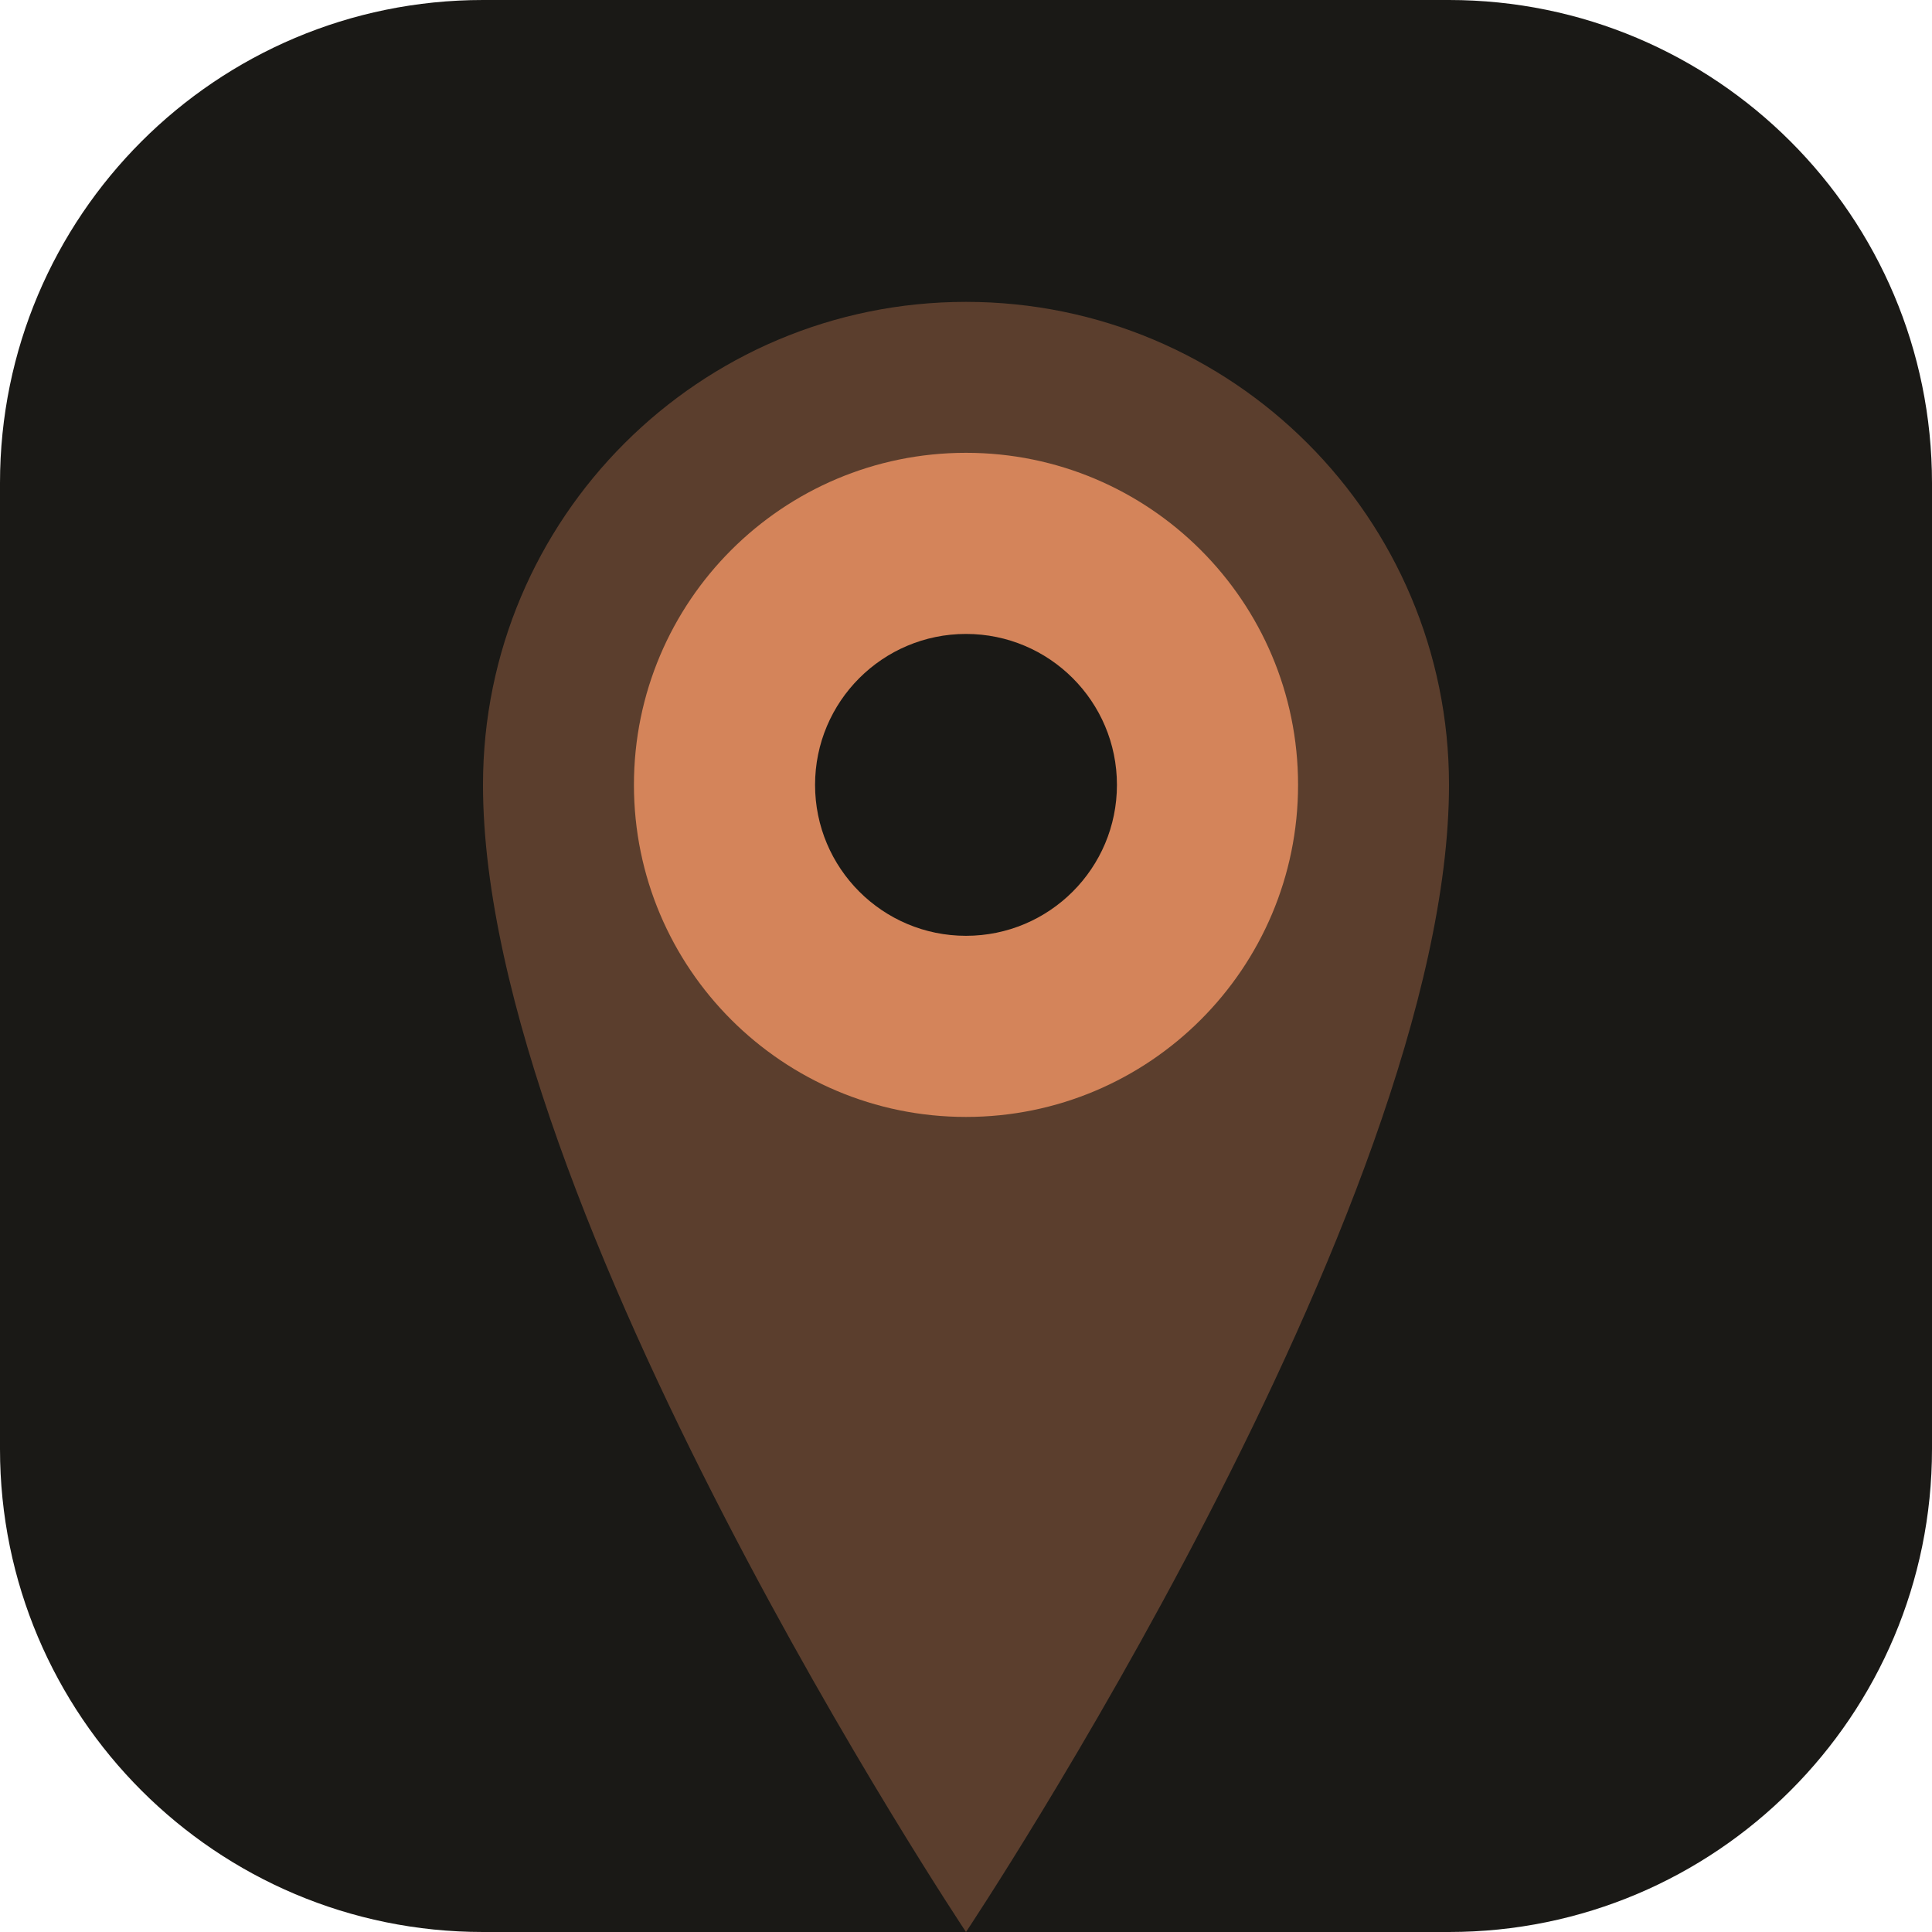
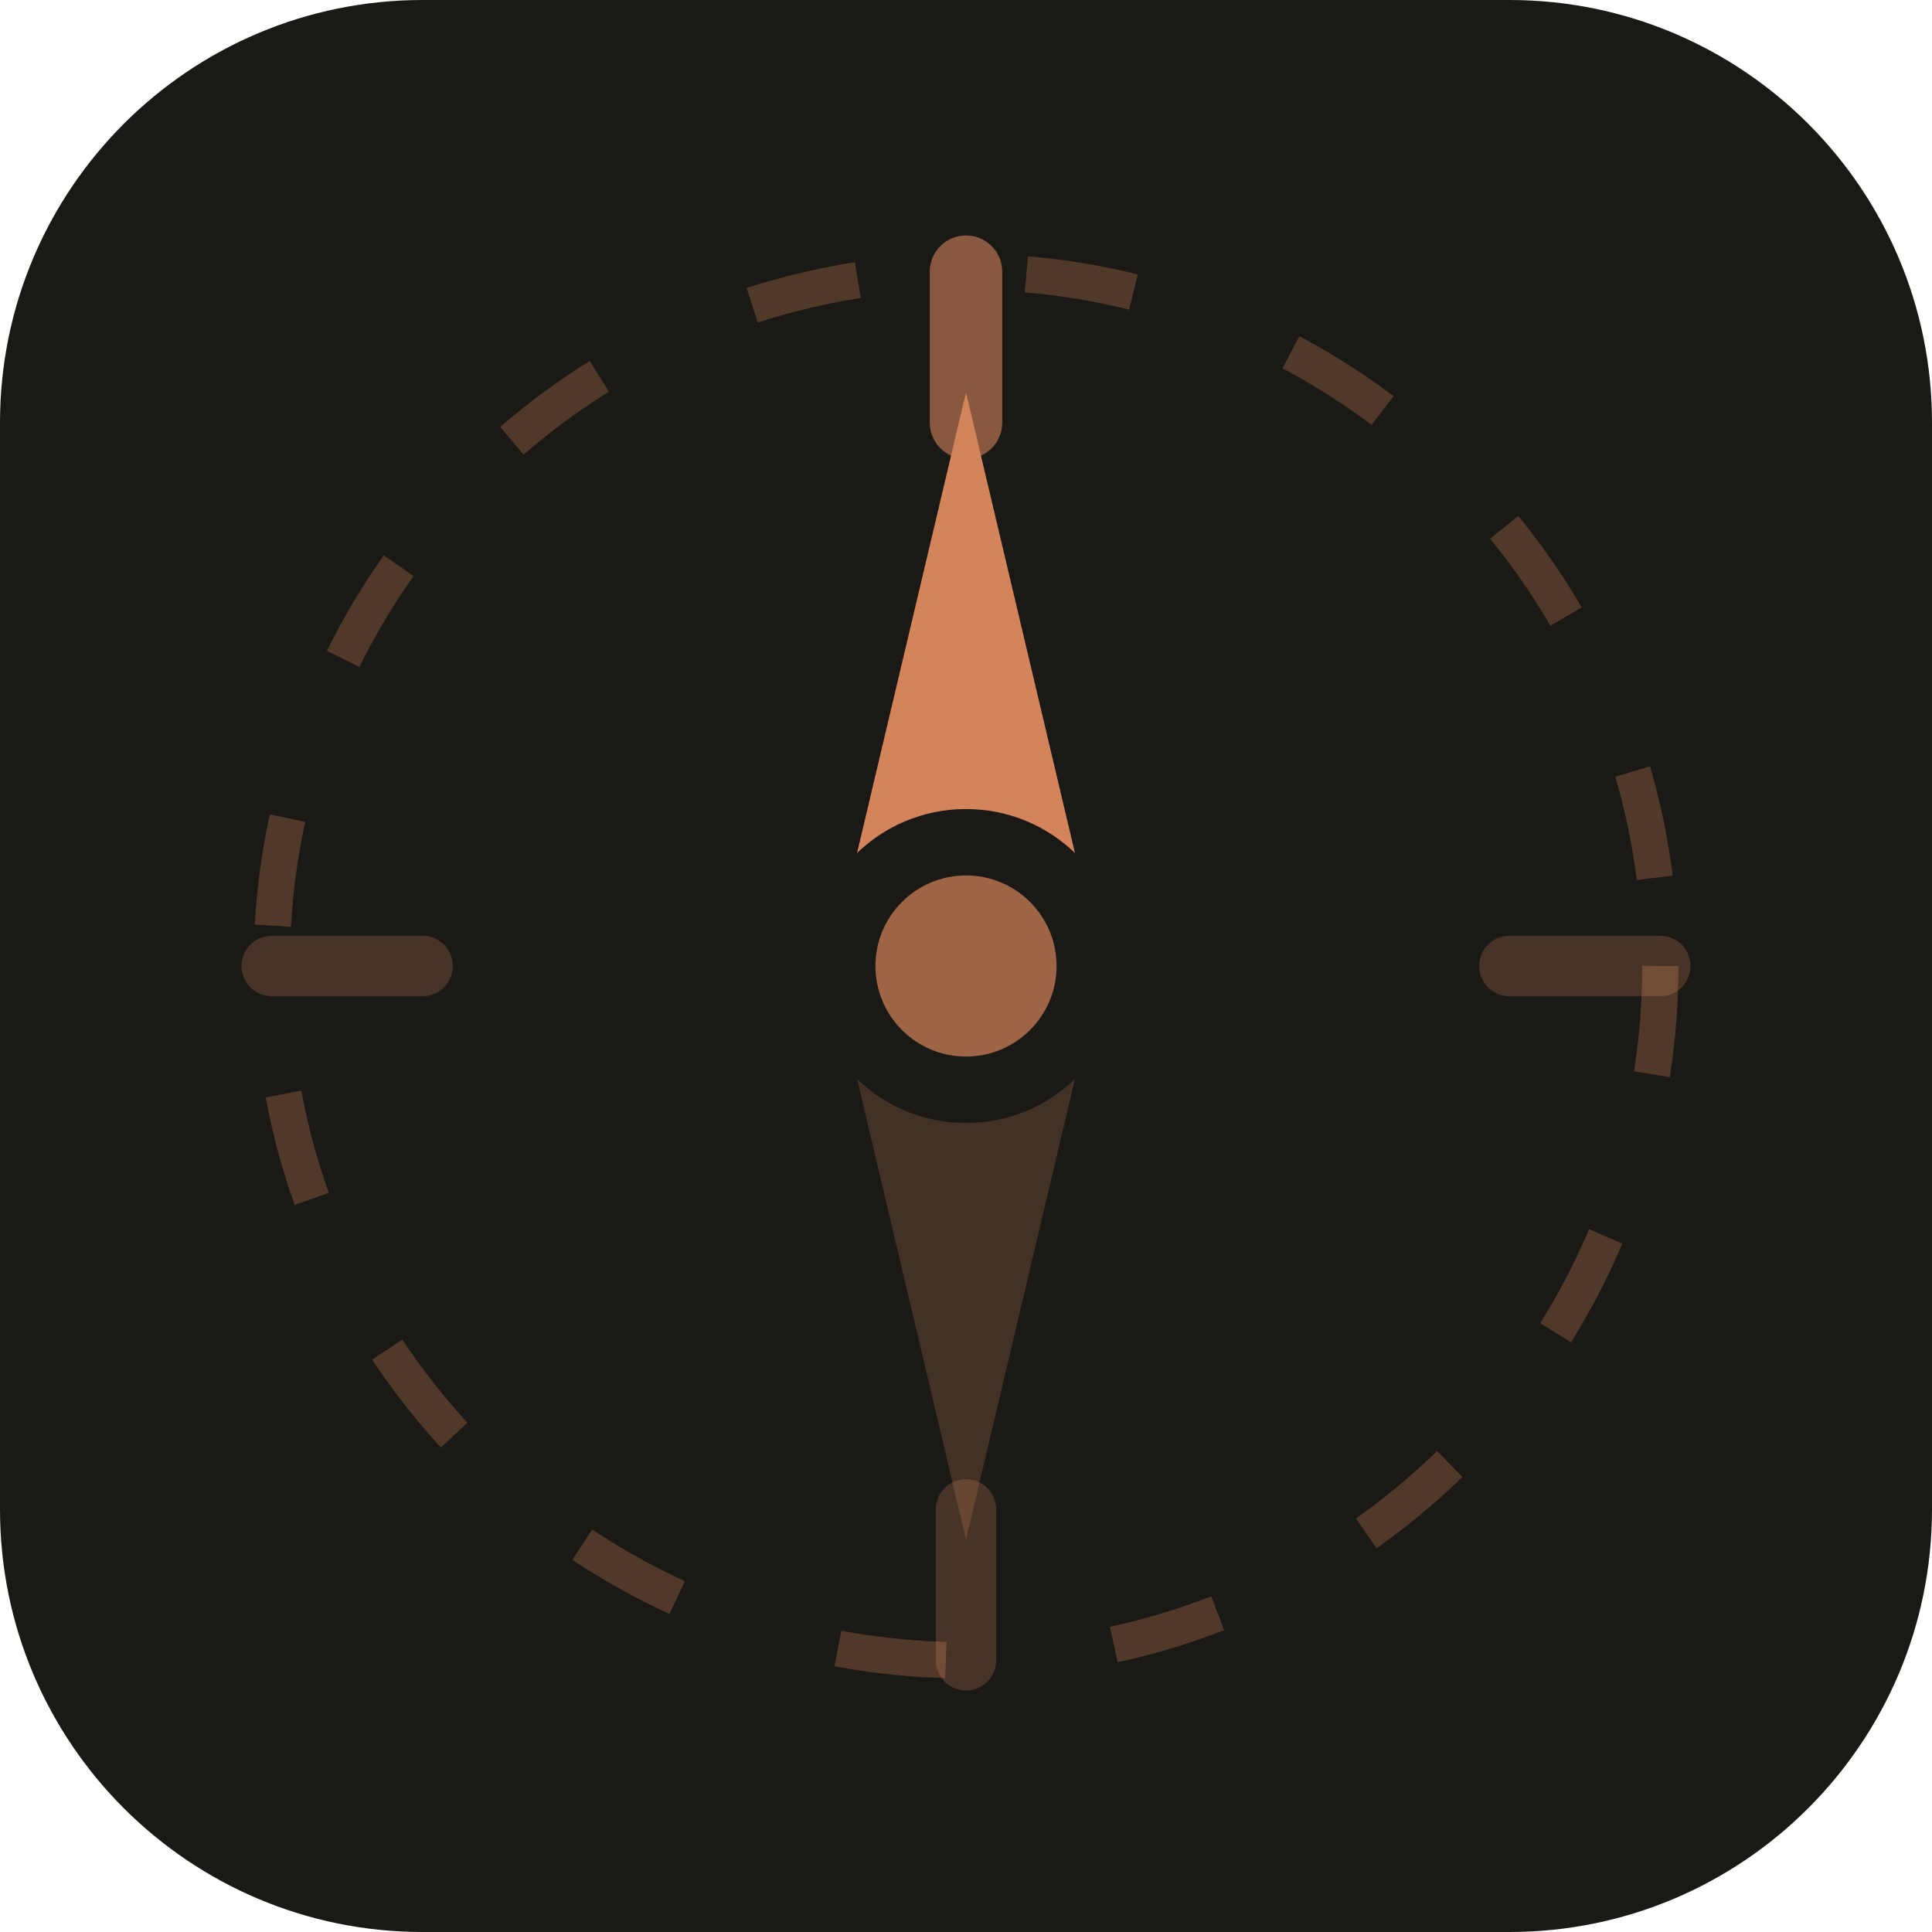
<svg xmlns="http://www.w3.org/2000/svg" viewBox="0 0 32 32" fill="none">
-   <rect width="32" height="32" rx="8" fill="#1A1916" />
-   <circle cx="16" cy="13" r="5.5" fill="#D4845A" />
-   <path d="M16 32 C16 32 8 20 8 13 A8 8 0 0 1 24 13 C24 20 16 32 16 32Z" fill="#D4845A" opacity="0.35" />
-   <circle cx="16" cy="13" r="2.5" fill="#1A1916" />
+   <rect width="32" height="32" rx="7" fill="#1A1916" />
+   <circle cx="16" cy="16" r="11.5" stroke="#D4845A" stroke-width="0.6" stroke-dasharray="1.8 2.8" opacity="0.3" />
+   <line x1="16" y1="4.5" x2="16" y2="7" stroke="#D4845A" stroke-width="1.2" stroke-linecap="round" opacity="0.6" />
+   <line x1="16" y1="25" x2="16" y2="27.5" stroke="#D4845A" stroke-width="1" stroke-linecap="round" opacity="0.25" />
+   <line x1="4.5" y1="16" x2="7" y2="16" stroke="#D4845A" stroke-width="1" stroke-linecap="round" opacity="0.25" />
+   <line x1="25" y1="16" x2="27.5" y2="16" stroke="#D4845A" stroke-width="1" stroke-linecap="round" opacity="0.25" />
+   <path d="M16 6.5 L18.2 15.8 L16 14 L13.8 15.8 Z" fill="#D4845A" />
+   <path d="M16 25.5 L18.2 16.2 L16 18 L13.8 16.2 Z" fill="#D4845A" opacity="0.22" />
+   <circle cx="16" cy="16" r="2.6" fill="#1A1916" />
+   <circle cx="16" cy="16" r="1.5" fill="#D4845A" opacity="0.7" />
</svg>
